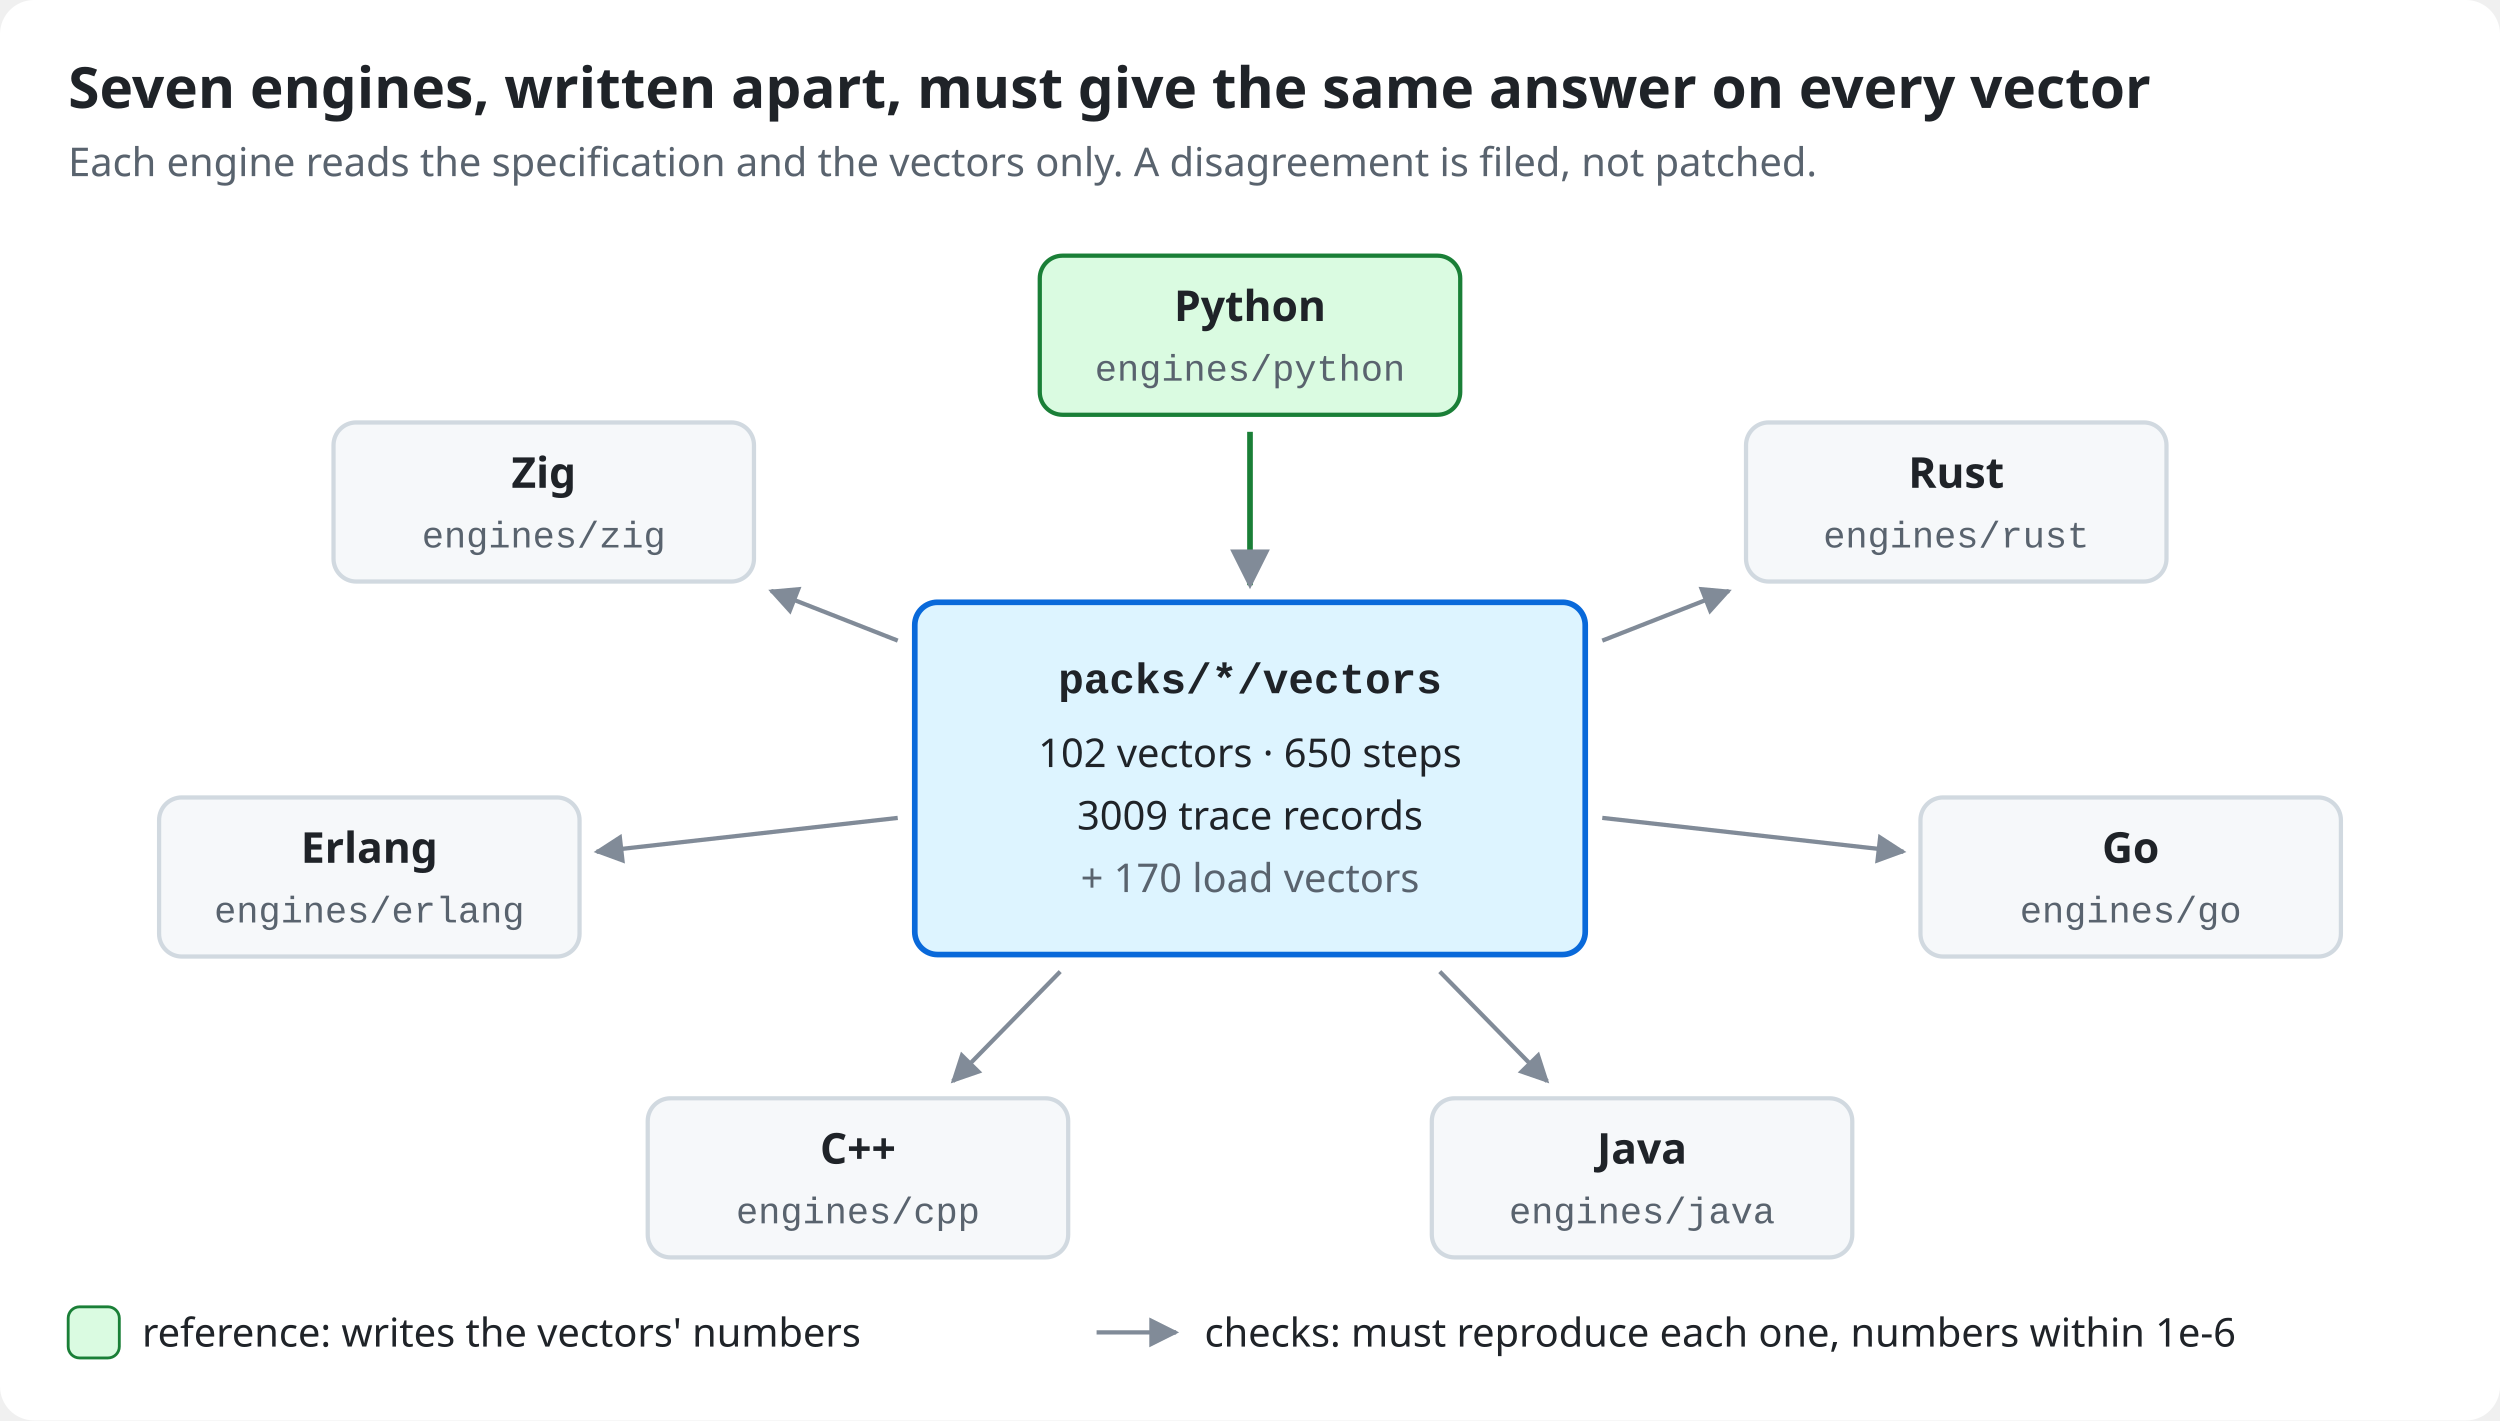
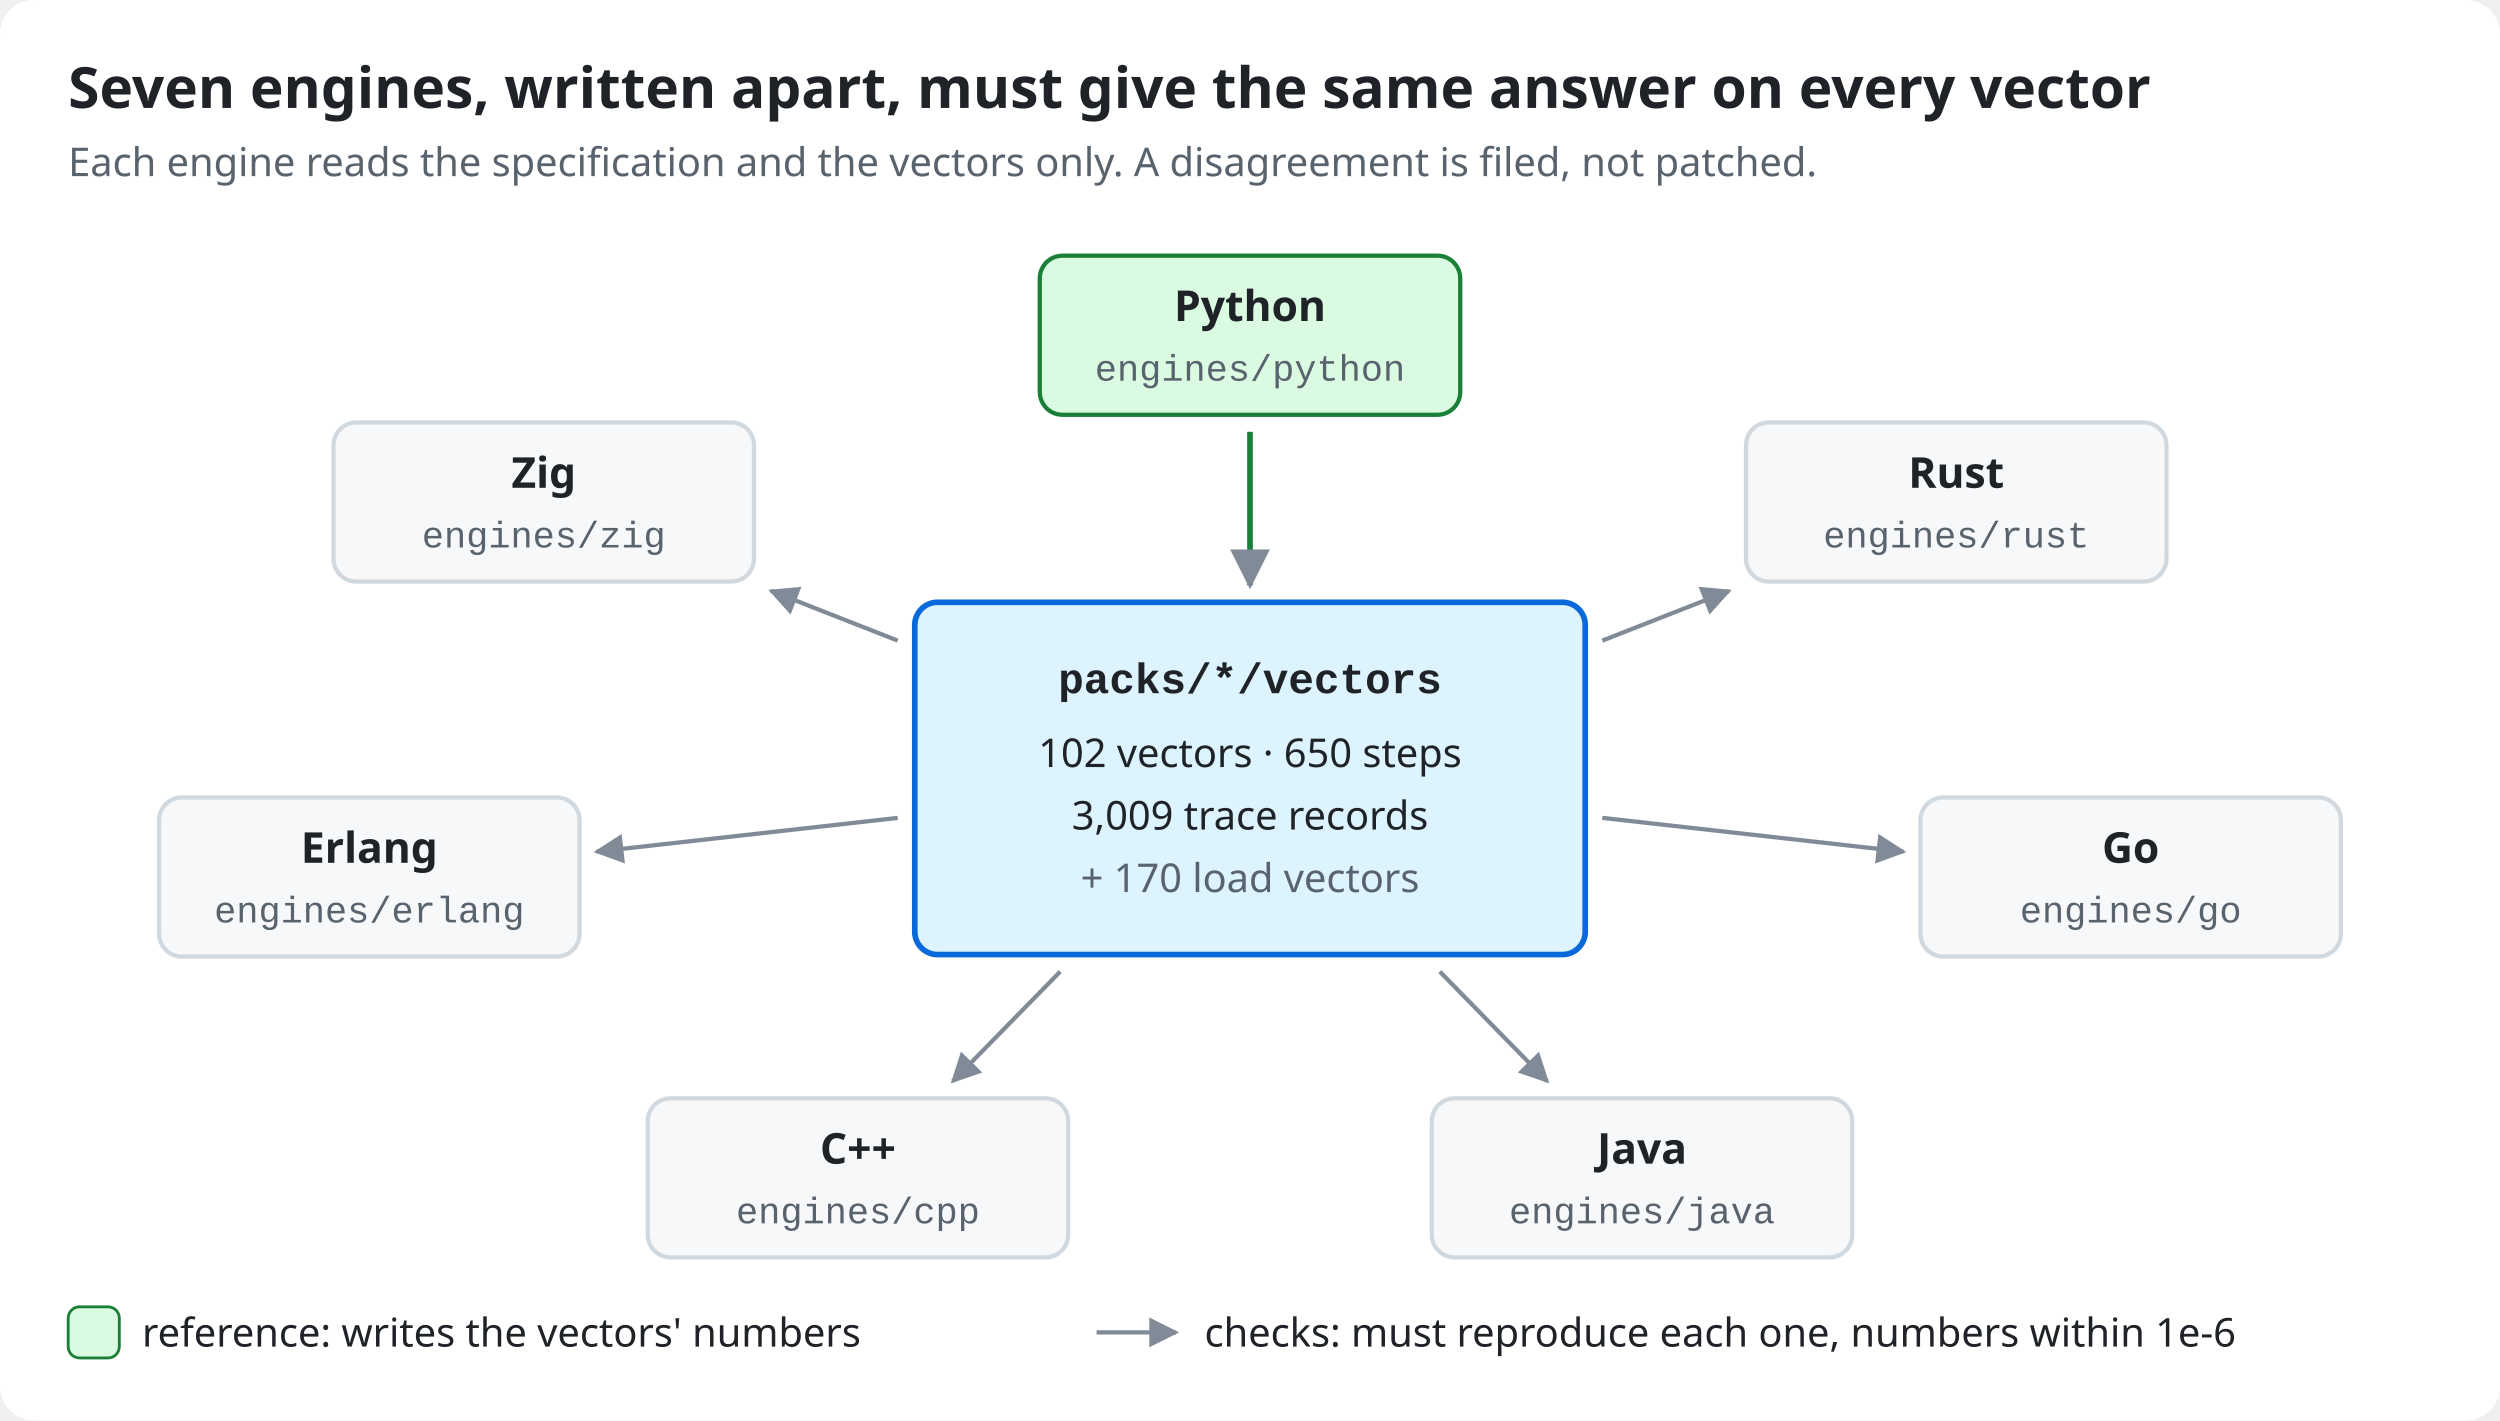
<svg xmlns="http://www.w3.org/2000/svg" viewBox="0 0 880 500" width="880" height="500" role="img" aria-labelledby="t d" font-family="-apple-system, BlinkMacSystemFont, 'Segoe UI', 'Noto Sans', Helvetica, Arial, sans-serif">
  <defs>
    <marker id="arrow" viewBox="0 0 10 10" refX="9" refY="5" markerWidth="7" markerHeight="7" orient="auto-start-reverse">
      <path d="M0,0L10,5L0,10z" fill="#818b98" />
    </marker>
  </defs>
  <rect width="100%" height="100%" rx="12" fill="#ffffff" />
  <text x="24" y="38" font-size="20" fill="#1f2328" text-anchor="start" font-weight="600">Seven engines, written apart, must give the same answer on every vector</text>
  <text x="24" y="62" font-size="14" fill="#59636e" text-anchor="start">Each engine reads the specification and the vectors only. A disagreement is filed, not patched.</text>
  <rect x="322" y="212" width="236" height="124" rx="8" fill="#ddf4ff" stroke="#0969da" stroke-width="2" />
  <text x="440" y="244" font-size="15" fill="#1f2328" text-anchor="middle" font-weight="600" font-family="ui-monospace, SFMono-Regular, 'SF Mono', Menlo, Consolas, 'Liberation Mono', monospace">packs/*/vectors</text>
  <text x="440" y="270" font-size="14" fill="#1f2328" text-anchor="middle">102 vectors · 650 steps</text>
-   <text x="440" y="292" font-size="14" fill="#1f2328" text-anchor="middle">3009 trace records</text>
+   <text x="440" y="292" font-size="14" fill="#1f2328" text-anchor="middle">3,009 trace records</text>
  <text x="440" y="314" font-size="14" fill="#59636e" text-anchor="middle">+ 170 load vectors</text>
  <rect x="366" y="90" width="148" height="56" rx="8" fill="#dafbe1" stroke="#1a7f37" stroke-width="1.5" />
  <text x="440" y="113" font-size="15" fill="#1f2328" text-anchor="middle" font-weight="600">Python</text>
  <text x="440" y="134" font-size="13" fill="#59636e" text-anchor="middle" font-family="ui-monospace, SFMono-Regular, 'SF Mono', Menlo, Consolas, 'Liberation Mono', monospace">engines/python</text>
  <line x1="440" y1="152" x2="440" y2="206" stroke="#1a7f37" stroke-width="2" marker-end="url(#arrow)" />
  <rect x="614.6" y="148.7" width="148" height="56" rx="8" fill="#f6f8fa" stroke="#d1d9e0" stroke-width="1.5" />
  <text x="688.6" y="171.7" font-size="15" fill="#1f2328" text-anchor="middle" font-weight="600">Rust</text>
  <text x="688.6" y="192.7" font-size="13" fill="#59636e" text-anchor="middle" font-family="ui-monospace, SFMono-Regular, 'SF Mono', Menlo, Consolas, 'Liberation Mono', monospace">engines/rust</text>
  <line x1="564" y1="225.5" x2="608.6" y2="208" stroke="#818b98" stroke-width="1.5" marker-end="url(#arrow)" />
  <rect x="676" y="280.7" width="148" height="56" rx="8" fill="#f6f8fa" stroke="#d1d9e0" stroke-width="1.5" />
  <text x="750" y="303.7" font-size="15" fill="#1f2328" text-anchor="middle" font-weight="600">Go</text>
  <text x="750" y="324.7" font-size="13" fill="#59636e" text-anchor="middle" font-family="ui-monospace, SFMono-Regular, 'SF Mono', Menlo, Consolas, 'Liberation Mono', monospace">engines/go</text>
  <line x1="564" y1="287.9" x2="670" y2="299.8" stroke="#818b98" stroke-width="1.5" marker-end="url(#arrow)" />
  <rect x="504" y="386.6" width="148" height="56" rx="8" fill="#f6f8fa" stroke="#d1d9e0" stroke-width="1.5" />
  <text x="578" y="409.6" font-size="15" fill="#1f2328" text-anchor="middle" font-weight="600">Java</text>
  <text x="578" y="430.6" font-size="13" fill="#59636e" text-anchor="middle" font-family="ui-monospace, SFMono-Regular, 'SF Mono', Menlo, Consolas, 'Liberation Mono', monospace">engines/java</text>
  <line x1="506.8" y1="342" x2="544.6" y2="380.6" stroke="#818b98" stroke-width="1.5" marker-end="url(#arrow)" />
  <rect x="228" y="386.6" width="148" height="56" rx="8" fill="#f6f8fa" stroke="#d1d9e0" stroke-width="1.5" />
  <text x="302" y="409.6" font-size="15" fill="#1f2328" text-anchor="middle" font-weight="600">C++</text>
  <text x="302" y="430.6" font-size="13" fill="#59636e" text-anchor="middle" font-family="ui-monospace, SFMono-Regular, 'SF Mono', Menlo, Consolas, 'Liberation Mono', monospace">engines/cpp</text>
  <line x1="373.2" y1="342" x2="335.4" y2="380.6" stroke="#818b98" stroke-width="1.5" marker-end="url(#arrow)" />
  <rect x="56" y="280.7" width="148" height="56" rx="8" fill="#f6f8fa" stroke="#d1d9e0" stroke-width="1.5" />
  <text x="130" y="303.7" font-size="15" fill="#1f2328" text-anchor="middle" font-weight="600">Erlang</text>
  <text x="130" y="324.7" font-size="13" fill="#59636e" text-anchor="middle" font-family="ui-monospace, SFMono-Regular, 'SF Mono', Menlo, Consolas, 'Liberation Mono', monospace">engines/erlang</text>
  <line x1="316" y1="287.9" x2="210" y2="299.8" stroke="#818b98" stroke-width="1.5" marker-end="url(#arrow)" />
  <rect x="117.4" y="148.7" width="148" height="56" rx="8" fill="#f6f8fa" stroke="#d1d9e0" stroke-width="1.5" />
  <text x="191.4" y="171.7" font-size="15" fill="#1f2328" text-anchor="middle" font-weight="600">Zig</text>
  <text x="191.4" y="192.7" font-size="13" fill="#59636e" text-anchor="middle" font-family="ui-monospace, SFMono-Regular, 'SF Mono', Menlo, Consolas, 'Liberation Mono', monospace">engines/zig</text>
  <line x1="316" y1="225.5" x2="271.4" y2="208" stroke="#818b98" stroke-width="1.5" marker-end="url(#arrow)" />
  <rect x="24" y="460" width="18" height="18" rx="4" fill="#dafbe1" stroke="#1a7f37" stroke-width="1" />
  <text x="50" y="474" font-size="14" fill="#1f2328" text-anchor="start">reference: writes the vectors' numbers</text>
  <line x1="386" y1="469" x2="414" y2="469" stroke="#818b98" stroke-width="1.5" marker-end="url(#arrow)" />
  <text x="424" y="474" font-size="14" fill="#1f2328" text-anchor="start">checks: must reproduce each one, numbers within 1e-6</text>
</svg>
